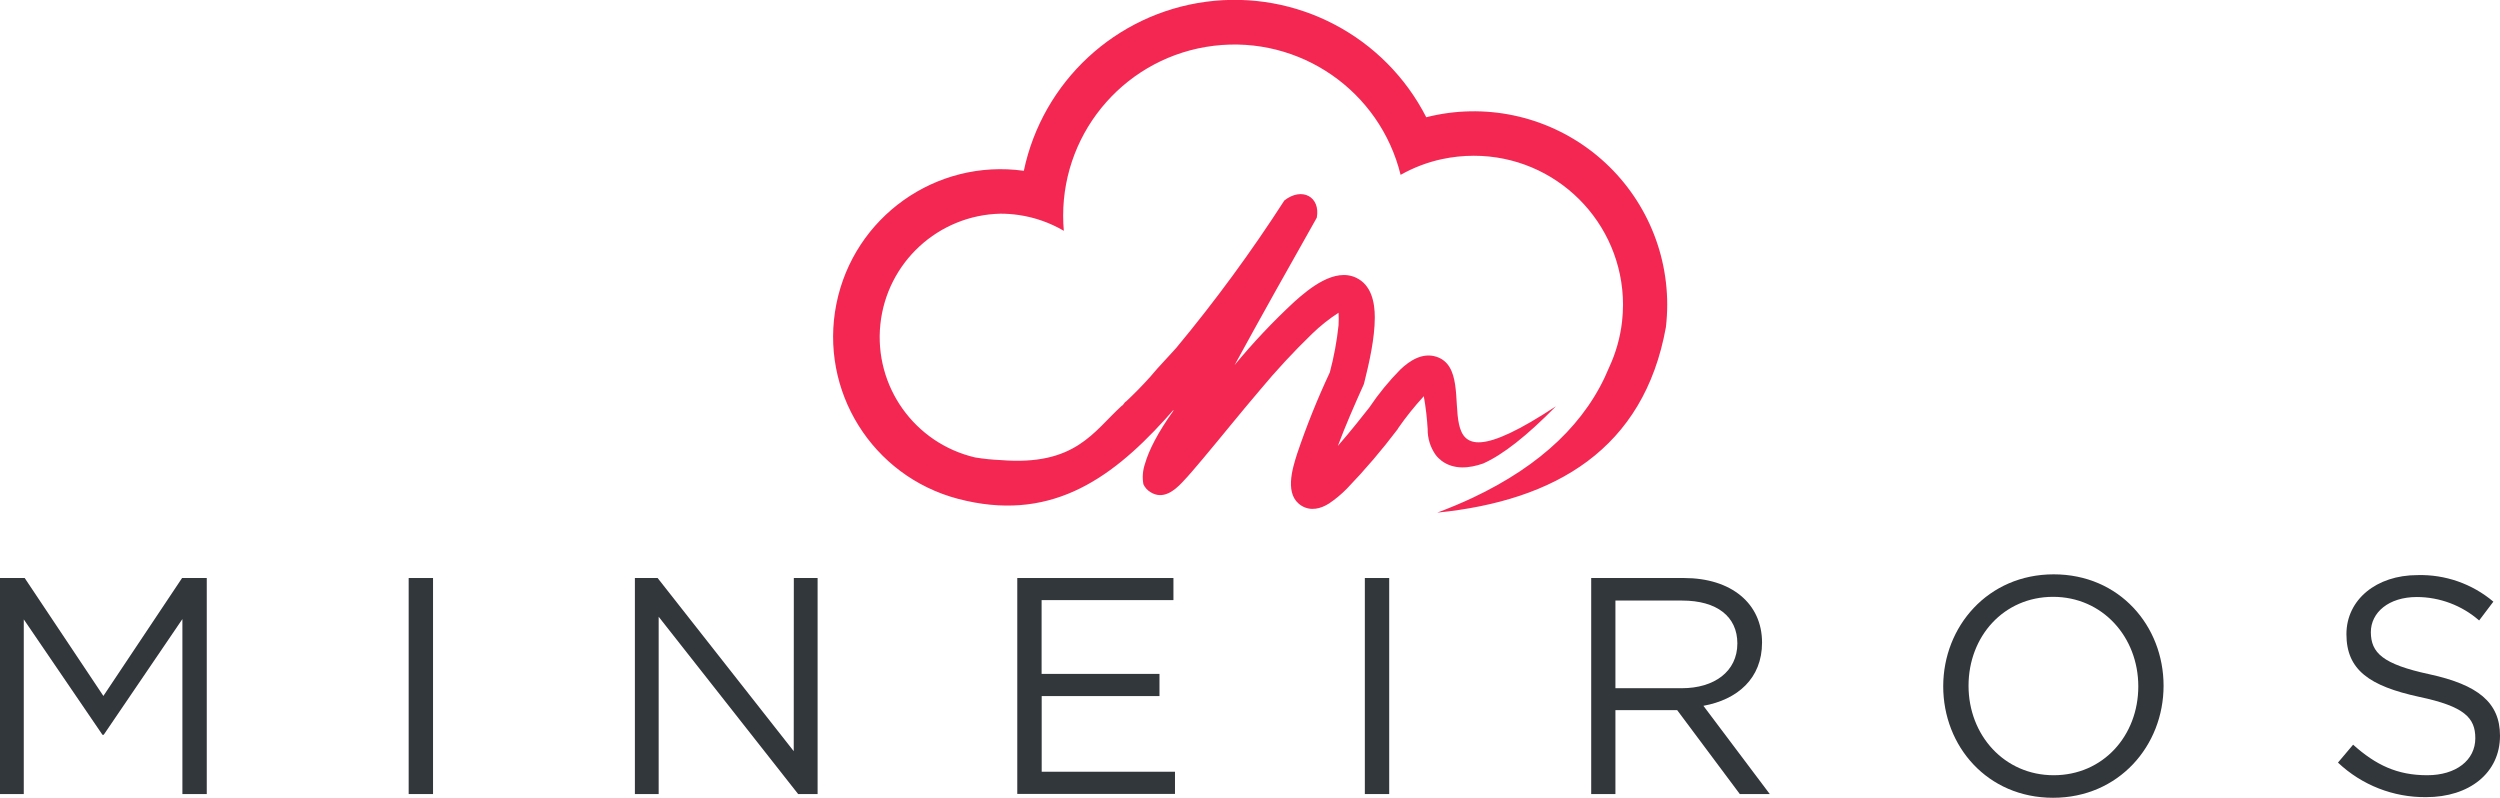
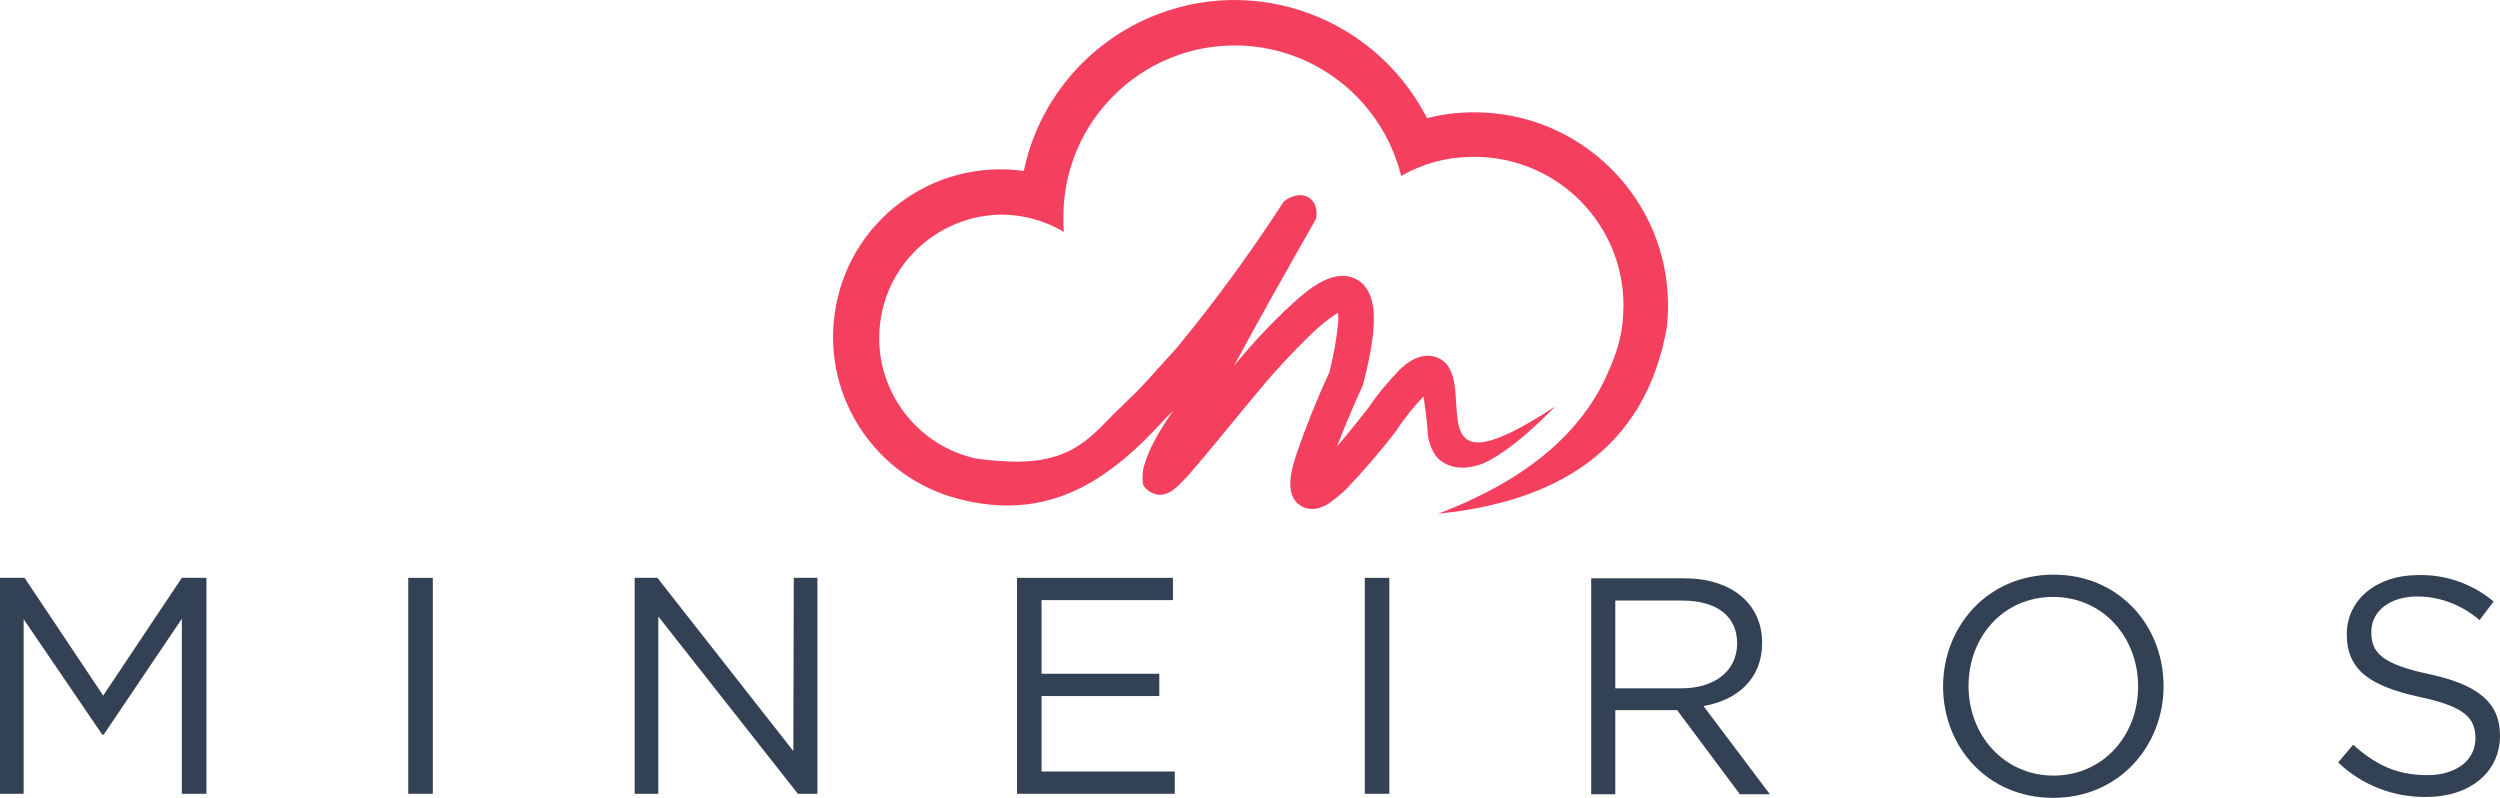
- <svg xmlns="http://www.w3.org/2000/svg" viewBox="0 0 549.9 175.48">
-   <defs>
-     <style>
-       .cls-1 {
-         fill: #f32752;
-         fill-rule: evenodd;
-       }
-       .cls-2 {
-         isolation: isolate;
-       }
-       .cls-3 {
-         fill: #32373b;
-       }
-     </style>
-   </defs>
-   <g id="Logo" data-name="Logo">
-     <path class="cls-1" d="M258.11,90.34c-3.43,4.8-5.41,8.7-6.26,11.68a9,9,0,0,0-.35,4.49,3.92,3.92,0,0,0,1.56,1.74c2.75,1.72,5.23-.29,7-2.17,1.56-1.62,3-3.39,4.48-5.12,4.2-5,8.29-10.12,12.54-15.1a156.17,156.17,0,0,1,11.54-12.45,37.55,37.55,0,0,1,5.81-4.62,24.86,24.86,0,0,1,0,2.73,67.86,67.86,0,0,1-1.92,10.39,171.12,171.12,0,0,0-7.18,17.86c-1.09,3.4-2.88,9.16,1,11.5,2,1.19,4.17.64,6-.52a25,25,0,0,0,4-3.34,144.63,144.63,0,0,0,11.09-13l.06-.07,0-.07a67.33,67.33,0,0,1,5.7-7.12,62.53,62.53,0,0,1,.85,7.23,9.6,9.6,0,0,0,1.74,5.65,6.7,6.7,0,0,0,1.33,1.33c2.69,2,6.08,1.66,9.14.59q6.46-2.86,16-12.58C309.41,111,327,81.87,315.88,78.45c-3-.93-5.79.85-7.89,2.86a57.64,57.64,0,0,0-6.79,8.32c-1.1,1.39-4,5.11-6.93,8.46,1.68-4.48,3.63-8.93,5.58-13.27l.14-.32.09-.33c1.11-4.45,2.31-9.74,2.32-14.34,0-3.34-.75-7.14-4.09-8.73-4.75-2.26-10.3,2.32-13.62,5.29A143.81,143.81,0,0,0,271.56,80.3c5.93-10.86,12-21.65,18.08-32.42.84-4.56-3.21-6.84-7.13-3.79A333,333,0,0,1,258.7,76.56l-4.15,4.53h0L253,82.89h0c-1.79,2-3.57,3.79-5.35,5.46-.15-.09-.69.94-.84.85-6.33,5.75-10.23,13.33-26.69,12a46.26,46.26,0,0,1-5.64-.58A27.17,27.17,0,0,1,220.08,47a27.74,27.74,0,0,1,4.06.3A27.34,27.34,0,0,1,234,50.77c-.1-1.09-.15-2.2-.15-3.31a37.66,37.66,0,0,1,74.23-9A32.25,32.25,0,0,1,317.17,35a33.55,33.55,0,0,1,7-.74A32.81,32.81,0,0,1,357,67a34.44,34.44,0,0,1-.22,3.8,32.61,32.61,0,0,1-2.83,10q-7.37,18-30,28.68-3.71,1.74-7.81,3.28c26-2.62,45.45-14,50.29-40.79a44,44,0,0,0,.29-5,42.53,42.53,0,0,0-53-41.18,47.36,47.36,0,0,0-88.52,11.78,36.86,36.86,0,0,0-14.48,72.15c19.73,5.18,33.12-3.78,45.54-17.47l1.78-2,.1.08Z" />
-     <g class="cls-2">
-       <path class="cls-3" d="M22.81,161.63h-.27L5.23,136.24v38.42H0V127.14H5.43l17.31,25.94,17.31-25.94h5.43v47.52H40.12V136.17Z" />
-       <path class="cls-3" d="M95.25,127.14v47.52H89.89V127.14Z" />
-       <path class="cls-3" d="M174.61,127.14h5.23v47.52h-4.28l-30.68-39v39h-5.23V127.14h5l29.94,38.09Z" />
-       <path class="cls-3" d="M258.11,132h-29v16.23h25.93v4.88H229.13v16.64h29.32v4.88H223.76V127.14h34.35Z" />
-       <path class="cls-3" d="M305.57,127.14v47.52h-5.36V127.14Z" />
-       <path class="cls-3" d="M382.69,174.66,368.91,156.2H355.33v18.46H350V127.14H370.4c10.46,0,17.18,5.64,17.18,14.19,0,7.94-5.43,12.56-12.9,13.92l14.6,19.41ZM370,132.1H355.33v19.28h14.6c7.13,0,12.22-3.67,12.22-9.85C382.15,135.63,377.67,132.1,370,132.1Z" />
-       <path class="cls-3" d="M451.6,175.48c-14.46,0-24.17-11.34-24.17-24.51s9.84-24.64,24.3-24.64,24.17,11.34,24.17,24.51S466.06,175.48,451.6,175.48Zm0-44.2c-10.86,0-18.6,8.69-18.6,19.56s7.87,19.68,18.73,19.68,18.61-8.69,18.61-19.55S462.46,131.28,451.6,131.28Z" />
-       <path class="cls-3" d="M534.43,148.32c10.59,2.31,15.47,6.18,15.47,13.51,0,8.22-6.79,13.51-16.22,13.51a27.82,27.82,0,0,1-19.42-7.6l3.33-3.94c5,4.48,9.71,6.72,16.29,6.72,6.38,0,10.59-3.32,10.59-8.14,0-4.48-2.37-7-12.35-9.1-10.93-2.38-16-5.91-16-13.78,0-7.6,6.59-13,15.62-13a24.8,24.8,0,0,1,16.7,5.84l-3.13,4.14a20.9,20.9,0,0,0-13.71-5.16c-6.18,0-10.11,3.4-10.11,7.74C521.53,143.57,524,146.08,534.43,148.32Z" />
+ <svg xmlns="http://www.w3.org/2000/svg" version="1.1" id="Layer_1" x="0px" y="0px" viewBox="0 0 549.9 175.5" style="enable-background:new 0 0 549.9 175.5;" xml:space="preserve">
+   <style type="text/css">
+ 	.st0{fill-rule:evenodd;clip-rule:evenodd;fill:#F43F5E;}
+ 	.st1{fill:#334155;}
+ </style>
+   <g id="Logo">
+     <path class="st0" d="M258.1,90.3c-3.4,4.8-5.4,8.7-6.3,11.7c-0.5,1.4-0.6,3-0.4,4.5c0.3,0.7,0.9,1.3,1.6,1.7c2.8,1.7,5.2-0.3,7-2.2   c1.6-1.6,3-3.4,4.5-5.1c4.2-5,8.3-10.1,12.5-15.1c3.6-4.4,7.5-8.5,11.5-12.4c1.8-1.7,3.7-3.3,5.8-4.6c0.1,0.9,0.1,1.8,0,2.7   c-0.4,3.5-1,7-1.9,10.4c-2.7,5.8-5.1,11.8-7.2,17.9c-1.1,3.4-2.9,9.2,1,11.5c2,1.2,4.2,0.6,6-0.5c1.4-1,2.8-2.1,4-3.3   c3.9-4.1,7.7-8.5,11.1-13l0.1-0.1v-0.1c1.7-2.5,3.6-4.9,5.7-7.1c0.4,2.4,0.7,4.8,0.9,7.2c0,2,0.6,4,1.7,5.7c0.4,0.5,0.8,1,1.3,1.3   c2.7,2,6.1,1.7,9.1,0.6c4.3-1.9,9.6-6.1,16-12.6c-32.8,21.6-15.2-7.5-26.4-10.9c-3-0.9-5.8,0.8-7.9,2.9c-2.5,2.6-4.8,5.3-6.8,8.3   c-1.1,1.4-4,5.1-6.9,8.5c1.7-4.5,3.6-8.9,5.6-13.3l0.1-0.3l0.1-0.3c1.1-4.4,2.3-9.7,2.3-14.3c0-3.3-0.8-7.1-4.1-8.7   c-4.8-2.3-10.3,2.3-13.6,5.3c-4.7,4.3-9.1,9-13.1,13.9c5.9-10.9,12-21.7,18.1-32.4c0.8-4.6-3.2-6.8-7.1-3.8   c-7.3,11.3-15.2,22.1-23.8,32.5l-4.1,4.5l0,0l-1.6,1.8l0,0c-1.8,2-3.6,3.8-5.4,5.5c-0.1-0.1-0.7,0.9-0.8,0.8   c-6.3,5.8-10.2,13.3-26.7,12c-1.9-0.1-3.8-0.3-5.6-0.6c-14.6-3.4-23.7-18-20.3-32.6c2.8-12.1,13.5-20.7,25.9-21   c1.4,0,2.7,0.1,4.1,0.3c3.5,0.5,6.8,1.7,9.9,3.5c-0.1-1.1-0.1-2.2-0.1-3.3c0-20.8,16.9-37.7,37.7-37.7c17.3,0,32.4,11.8,36.6,28.7   c2.8-1.6,5.9-2.8,9.1-3.5c2.3-0.5,4.6-0.7,7-0.7c18.1,0,32.8,14.6,32.8,32.7c0,1.3-0.1,2.5-0.2,3.8c-0.4,3.5-1.4,6.8-2.8,10   c-4.9,12-14.9,21.6-30,28.7c-2.5,1.2-5.1,2.3-7.8,3.3c26-2.6,45.5-14,50.3-40.8c0.2-1.7,0.3-3.3,0.3-5c0-23.5-19.1-42.5-42.6-42.5   c-3.5,0-7,0.4-10.4,1.3C301.8,2.5,273.3-6.7,250,5.2c-12.7,6.5-21.9,18.4-24.8,32.4C205,34.8,186.4,48.8,183.6,69   c-2.6,18.5,9.1,36,27.1,40.7c19.7,5.2,33.1-3.8,45.5-17.5L258.1,90.3L258.1,90.3L258.1,90.3z" />
+     <g>
+       <path class="st1" d="M22.8,161.6h-0.3L5.2,136.2v38.4H0v-47.5h5.4l17.3,25.9L40,127.1h5.4v47.5h-5.4v-38.5L22.8,161.6z" />
+       <path class="st1" d="M95.2,127.1v47.5h-5.4v-47.5H95.2z" />
+       <path class="st1" d="M174.6,127.1h5.2v47.5h-4.3l-30.7-39v39h-5.2v-47.5h5l29.9,38.1L174.6,127.1z" />
+       <path class="st1" d="M258.1,132h-29v16.2H255v4.9h-25.9v16.6h29.3v4.9h-34.7v-47.5h34.3V132z" />
+       <path class="st1" d="M305.6,127.1v47.5h-5.4v-47.5H305.6z" />
+       <path class="st1" d="M382.7,174.7l-13.8-18.5h-13.6v18.5H350v-47.5h20.4c10.5,0,17.2,5.6,17.2,14.2c0,7.9-5.4,12.6-12.9,13.9    l14.6,19.4H382.7z M370,132.1h-14.7v19.3h14.6c7.1,0,12.2-3.7,12.2-9.9C382.1,135.6,377.7,132.1,370,132.1z" />
+       <path class="st1" d="M451.6,175.5c-14.5,0-24.2-11.3-24.2-24.5s9.8-24.6,24.3-24.6s24.2,11.3,24.2,24.5S466.1,175.5,451.6,175.5z     M451.6,131.3c-10.9,0-18.6,8.7-18.6,19.6s7.9,19.7,18.7,19.7s18.6-8.7,18.6-19.6S462.5,131.3,451.6,131.3z" />
+       <path class="st1" d="M534.4,148.3c10.6,2.3,15.5,6.2,15.5,13.5c0,8.2-6.8,13.5-16.2,13.5c-7.2,0.1-14.2-2.6-19.4-7.6l3.3-3.9    c5,4.5,9.7,6.7,16.3,6.7c6.4,0,10.6-3.3,10.6-8.1c0-4.5-2.4-7-12.3-9.1c-10.9-2.4-16-5.9-16-13.8c0-7.6,6.6-13,15.6-13    c6.1-0.2,12,1.9,16.7,5.8l-3.1,4.1c-3.8-3.3-8.7-5.2-13.7-5.2c-6.2,0-10.1,3.4-10.1,7.7C521.5,143.6,524,146.1,534.4,148.3z" />
    </g>
  </g>
</svg>
